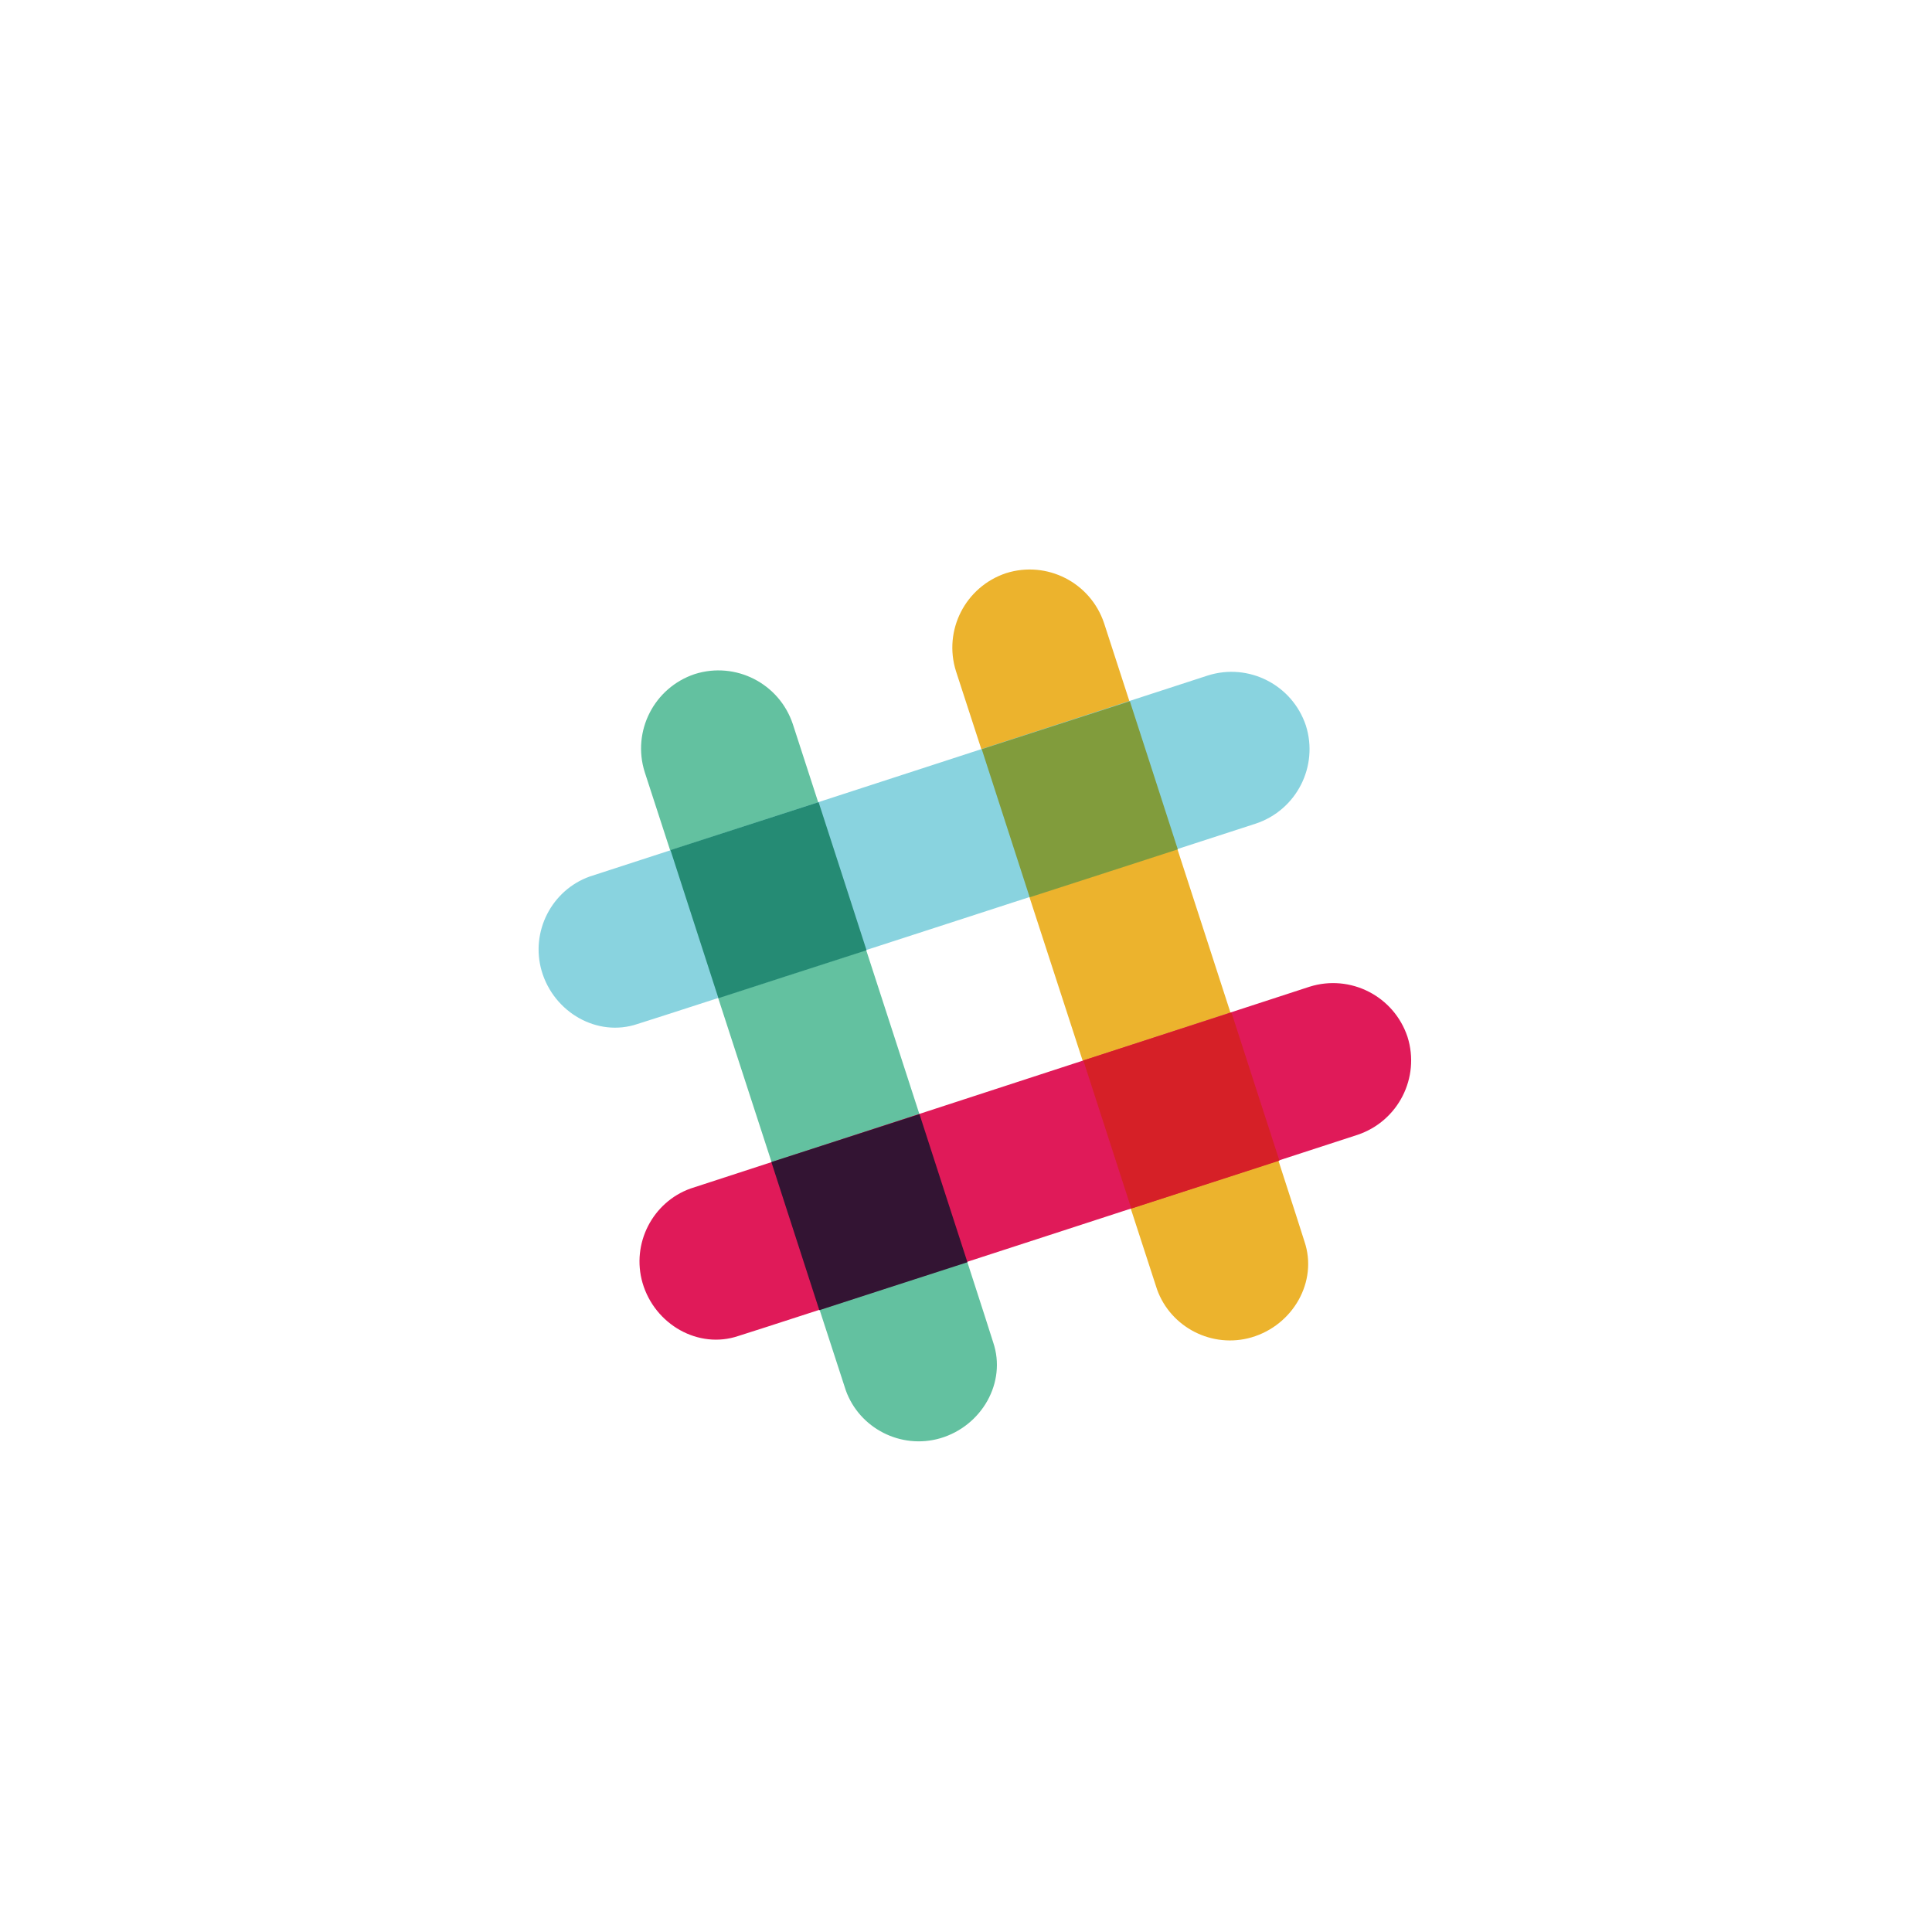
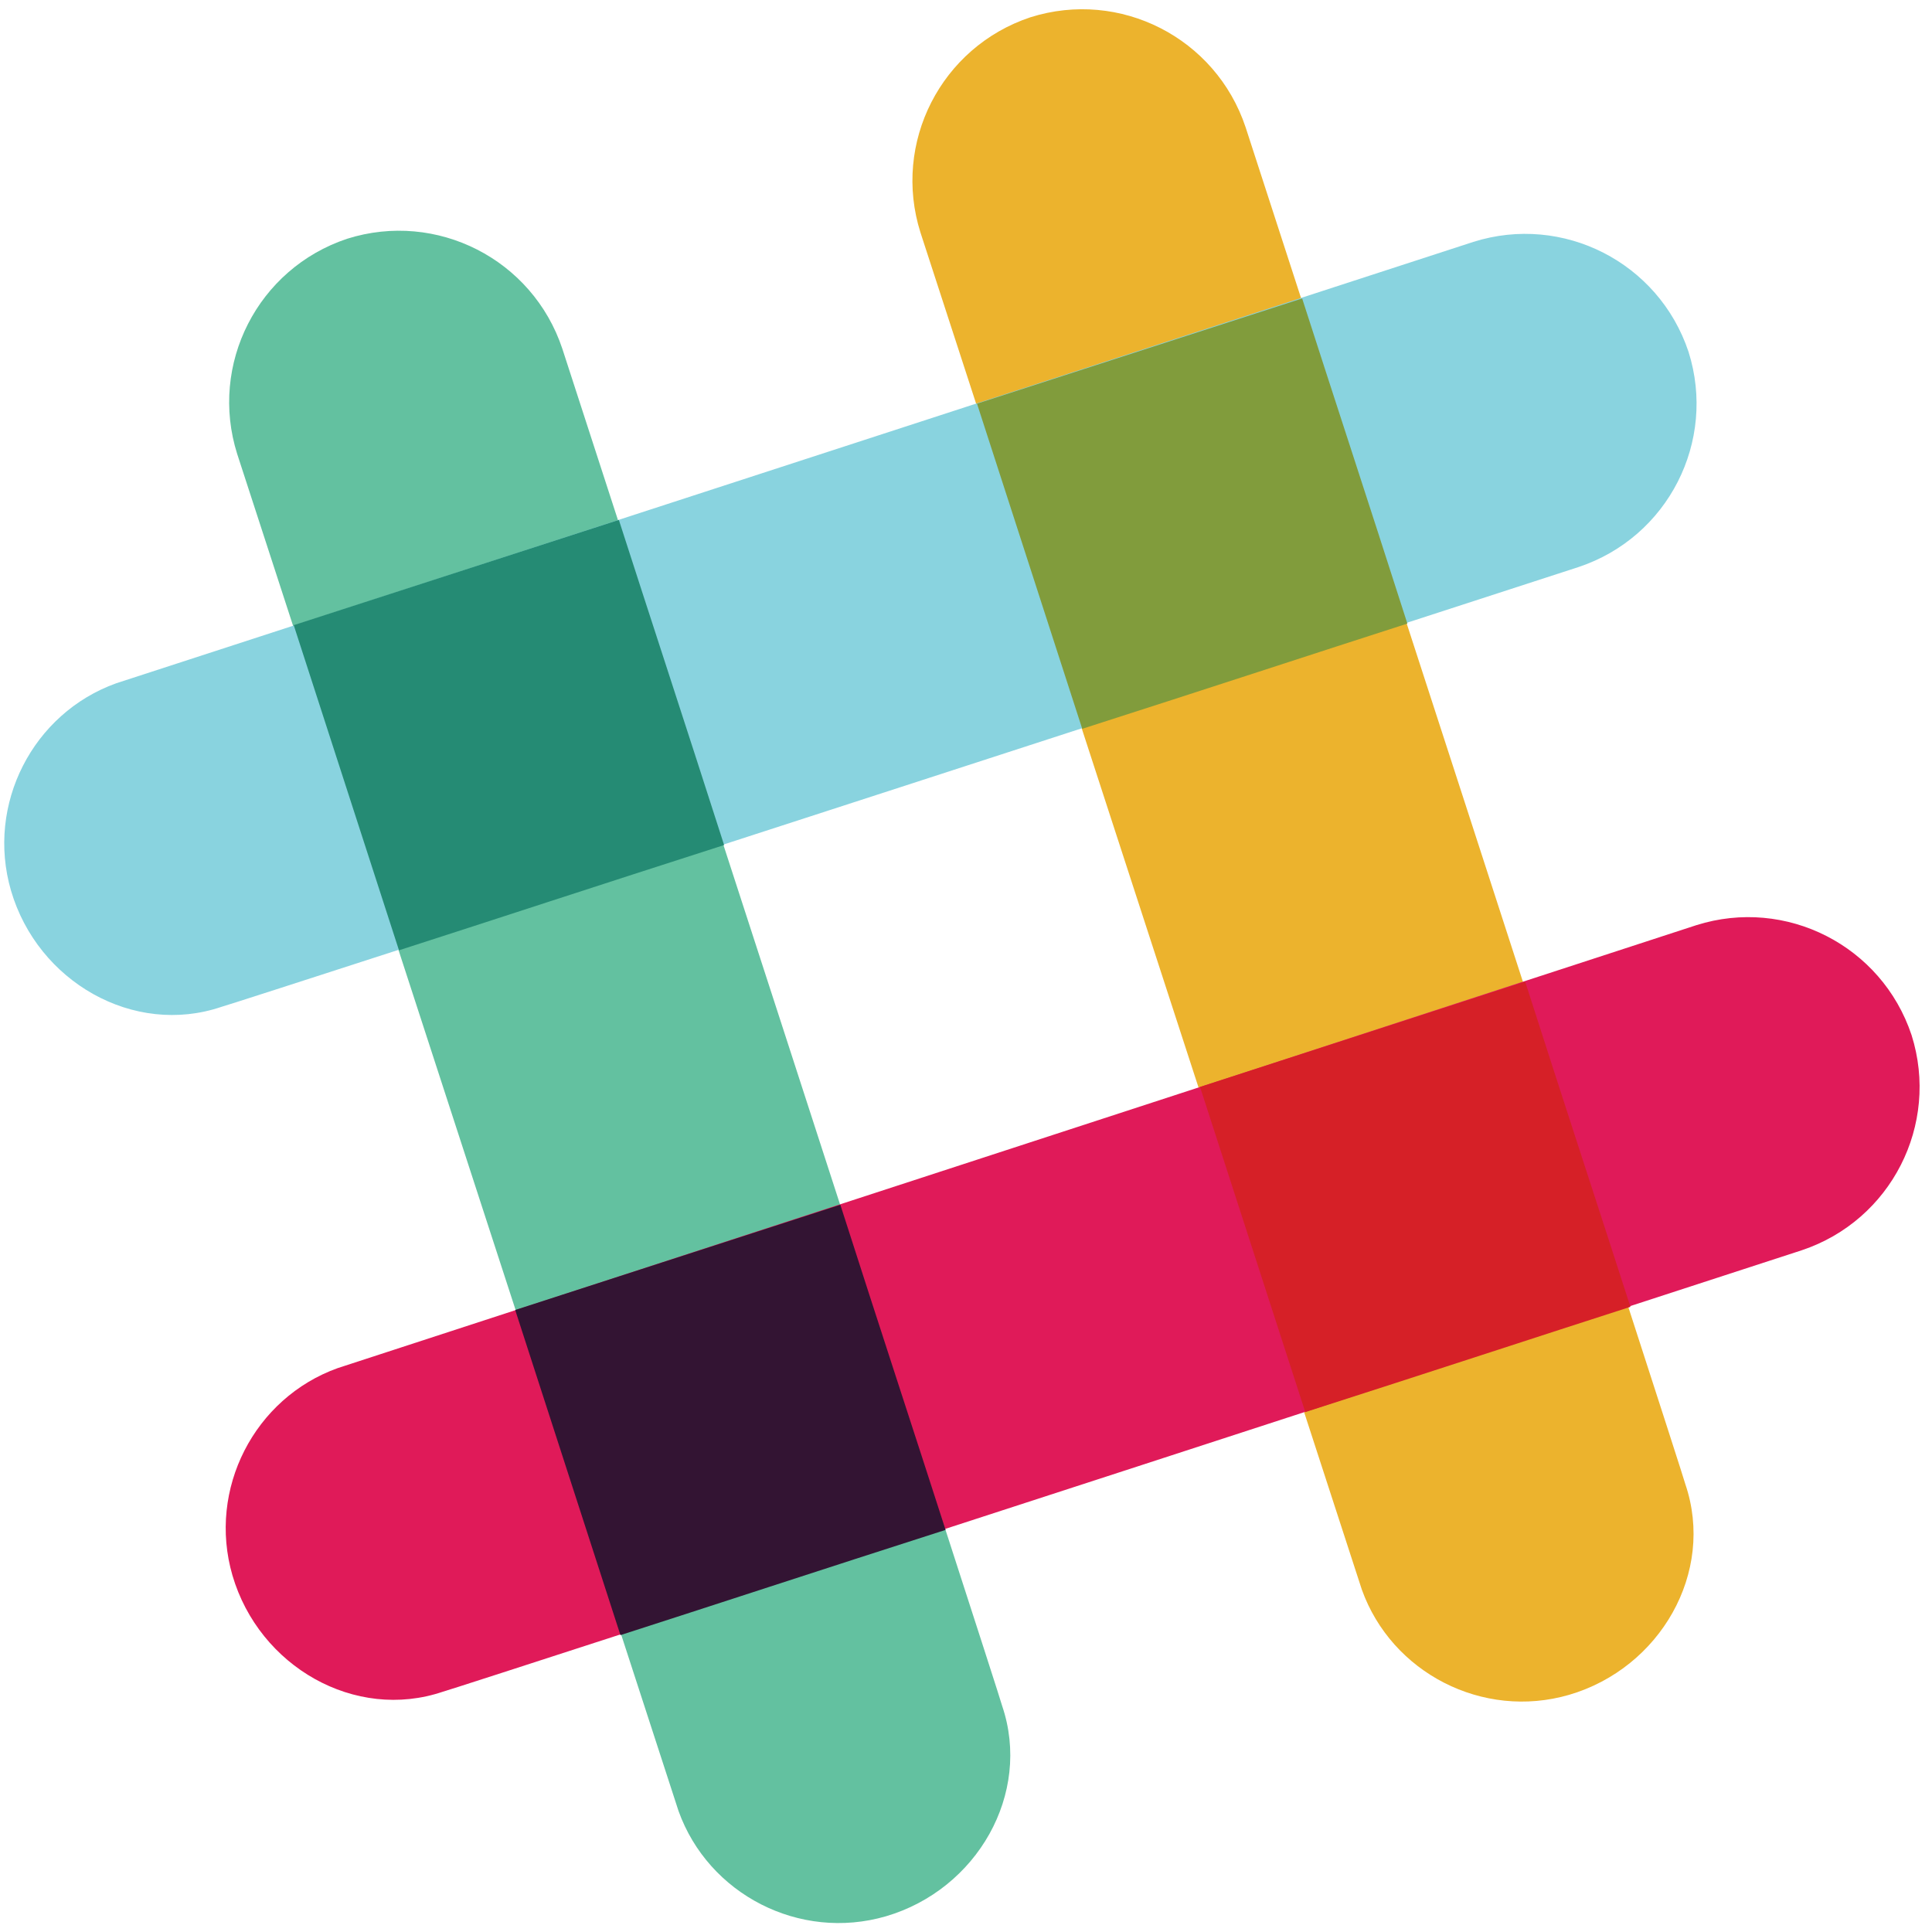
- <svg xmlns="http://www.w3.org/2000/svg" version="1.1" id="Layer_1" x="0px" y="0px" viewBox="0 0 270 270" style="enable-background:new 0 0 270 270;" xml:space="preserve">
-   <style type="text/css">
- 	.st0{fill:#ECB32D;}
- 	.st1{fill:#63C1A0;}
- 	.st2{fill:#E01A59;}
- 	.st3{fill:#331433;}
- 	.st4{fill:#D62027;}
- 	.st5{fill:#89D3DF;}
- 	.st6{fill:#258B74;}
- 	.st7{fill:#819C3C;}
- </style>
-   <g>
-     <g>
-       <path class="st0" d="M154.3,87.1c-1.9-5.7-8-8.8-13.7-7c-5.7,1.9-8.8,8-7,13.7l28.1,86.4c1.9,5.3,7.7,8.3,13.2,6.7    c5.8-1.7,9.3-7.8,7.4-13.4C182.3,173.3,154.3,87.1,154.3,87.1z" />
-       <path class="st1" d="M110.8,101.2c-1.9-5.7-8-8.8-13.7-7c-5.7,1.9-8.8,8-7,13.7l28.1,86.4c1.9,5.3,7.7,8.3,13.2,6.7    c5.8-1.7,9.3-7.8,7.4-13.4C138.8,187.4,110.8,101.2,110.8,101.2z" />
-       <path class="st2" d="M189.7,158.6c5.7-1.9,8.8-8,7-13.7c-1.9-5.7-8-8.8-13.7-7l-86.5,28.2c-5.3,1.9-8.3,7.7-6.7,13.2    c1.7,5.8,7.8,9.3,13.4,7.4C103.4,186.7,189.7,158.6,189.7,158.6z" />
-       <path class="st3" d="M114.5,183.1c5.6-1.8,12.9-4.2,20.7-6.7c-1.8-5.6-4.2-12.9-6.7-20.7l-20.7,6.7L114.5,183.1z" />
-       <path class="st4" d="M158.1,168.9c7.8-2.5,15.1-4.9,20.7-6.7c-1.8-5.6-4.2-12.9-6.7-20.7l-20.7,6.7L158.1,168.9z" />
-       <path class="st5" d="M175.5,115.1c5.7-1.9,8.8-8,7-13.7c-1.9-5.7-8-8.8-13.7-7l-86.4,28.1c-5.3,1.9-8.3,7.7-6.7,13.2    c1.7,5.8,7.8,9.3,13.4,7.4C89.3,143.1,175.5,115.1,175.5,115.1z" />
-       <path class="st6" d="M100.4,139.5c5.6-1.8,12.9-4.2,20.7-6.7c-2.5-7.8-4.9-15.1-6.7-20.7l-20.7,6.7L100.4,139.5z" />
-       <path class="st7" d="M143.9,125.4c7.8-2.5,15.1-4.9,20.7-6.7c-2.5-7.8-4.9-15.1-6.7-20.7l-20.7,6.7L143.9,125.4z" />
+ <svg xmlns="http://www.w3.org/2000/svg" width="124px" height="124px" viewBox="0 0 124 124" version="1.1">
+   <defs />
+   <g id="Page-1" stroke="none" stroke-width="1" fill="none" fill-rule="evenodd">
+     <g id="slack">
+       <g id="Layer_1">
+         <g id="Group">
+           <path d="M79.945,8.166 C78.029,2.42 71.88,-0.706 66.133,1.109 C60.387,3.024 57.262,9.174 59.076,14.92 L87.405,102.023 C89.32,107.366 95.167,110.39 100.712,108.777 C106.559,107.063 110.088,100.914 108.172,95.268 C108.172,95.067 79.945,8.166 79.945,8.166 Z" id="Shape" fill="#ECB32D" />
+           <path d="M36.091,22.38 C34.176,16.634 28.026,13.509 22.28,15.324 C16.533,17.239 13.408,23.389 15.223,29.135 L43.551,116.237 C45.467,121.58 51.314,124.605 56.859,122.992 C62.706,121.278 66.234,115.128 64.319,109.483 C64.319,109.281 36.091,22.38 36.091,22.38 Z" id="Shape" fill="#63C1A0" />
+           <path d="M115.633,80.247 C121.379,78.332 124.504,72.182 122.689,66.436 C120.774,60.689 114.624,57.564 108.878,59.379 L21.675,87.808 C16.332,89.724 13.307,95.571 14.92,101.115 C16.634,106.963 22.784,110.491 28.429,108.576 C28.631,108.576 115.633,80.247 115.633,80.247 Z" id="Shape" fill="#E01A59" />
+           <path d="M39.821,104.946 C45.467,103.132 52.826,100.712 60.689,98.192 C58.875,92.546 56.455,85.187 53.935,77.324 L33.067,84.078 L39.821,104.946 Z" id="Shape" fill="#331433" />
+           <path d="M83.776,90.631 C91.639,88.111 98.998,85.691 104.644,83.876 C102.829,78.231 100.41,70.872 97.889,63.008 L77.021,69.763 L83.776,90.631 Z" id="Shape" fill="#D62027" />
+           <path d="M101.317,36.393 C107.063,34.478 110.189,28.328 108.374,22.582 C106.459,16.836 100.309,13.711 94.563,15.525 L7.46,43.854 C2.117,45.769 -0.907,51.616 0.706,57.161 C2.42,63.008 8.569,66.537 14.215,64.621 C14.416,64.621 101.317,36.393 101.317,36.393 Z" id="Shape" fill="#89D3DF" />
+           <path d="M25.607,60.992 C31.252,59.177 38.611,56.758 46.475,54.237 C43.954,46.374 41.535,39.015 39.72,33.369 L18.852,40.124 L25.607,60.992 Z" id="Shape" fill="#258B74" />
+           <path d="M69.46,46.777 C77.324,44.257 84.683,41.837 90.328,40.023 C87.808,32.159 85.389,24.8 83.574,19.154 L62.706,25.909 L69.46,46.777 Z" id="Shape" fill="#819C3C" />
+         </g>
+       </g>
    </g>
  </g>
</svg>
